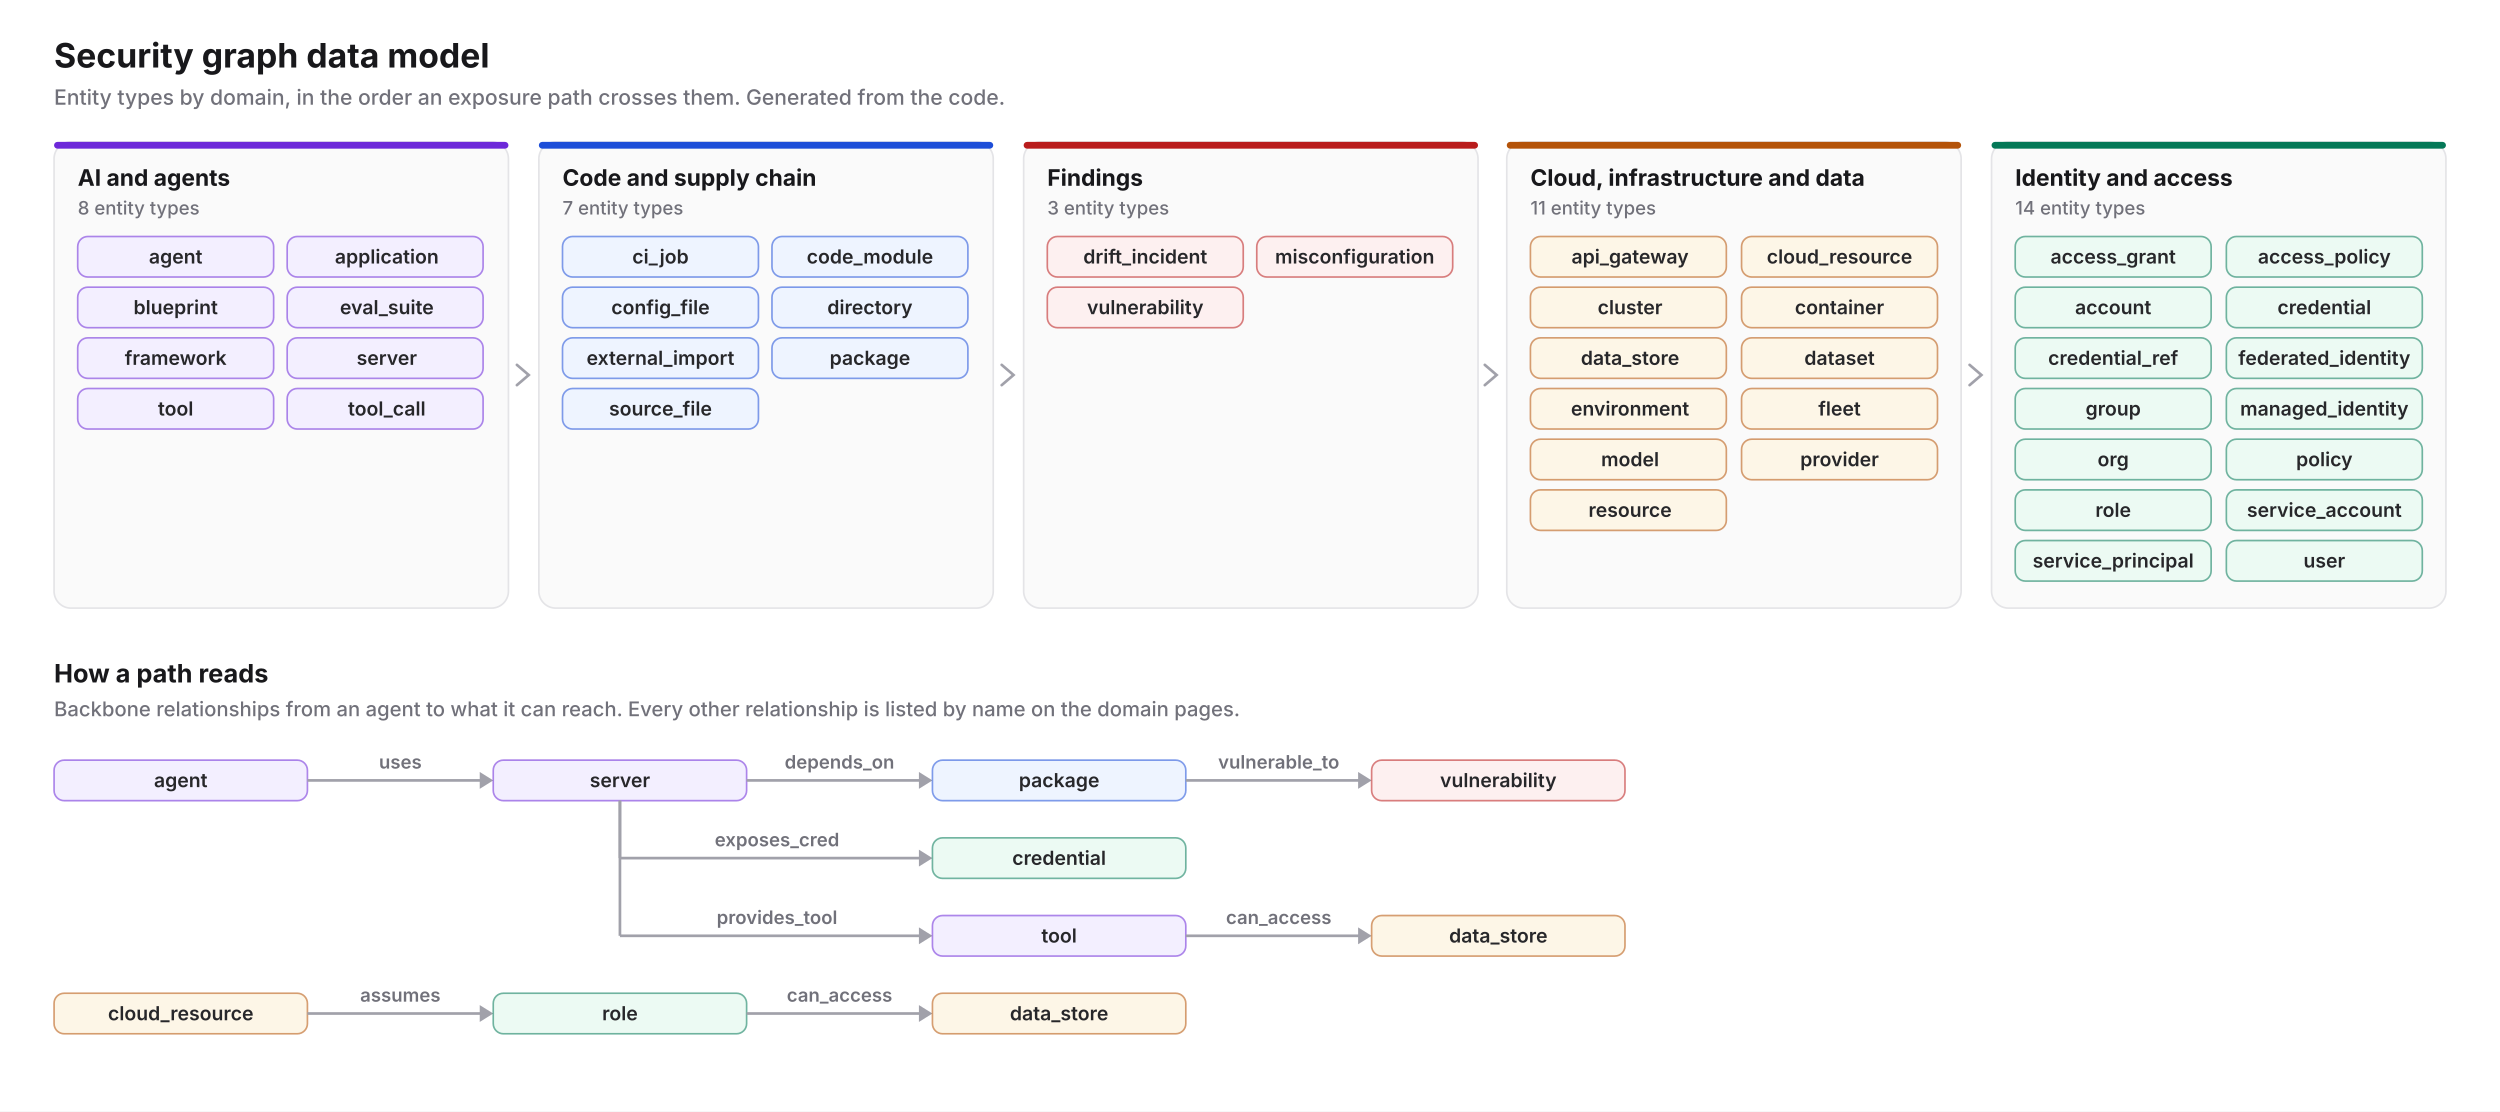
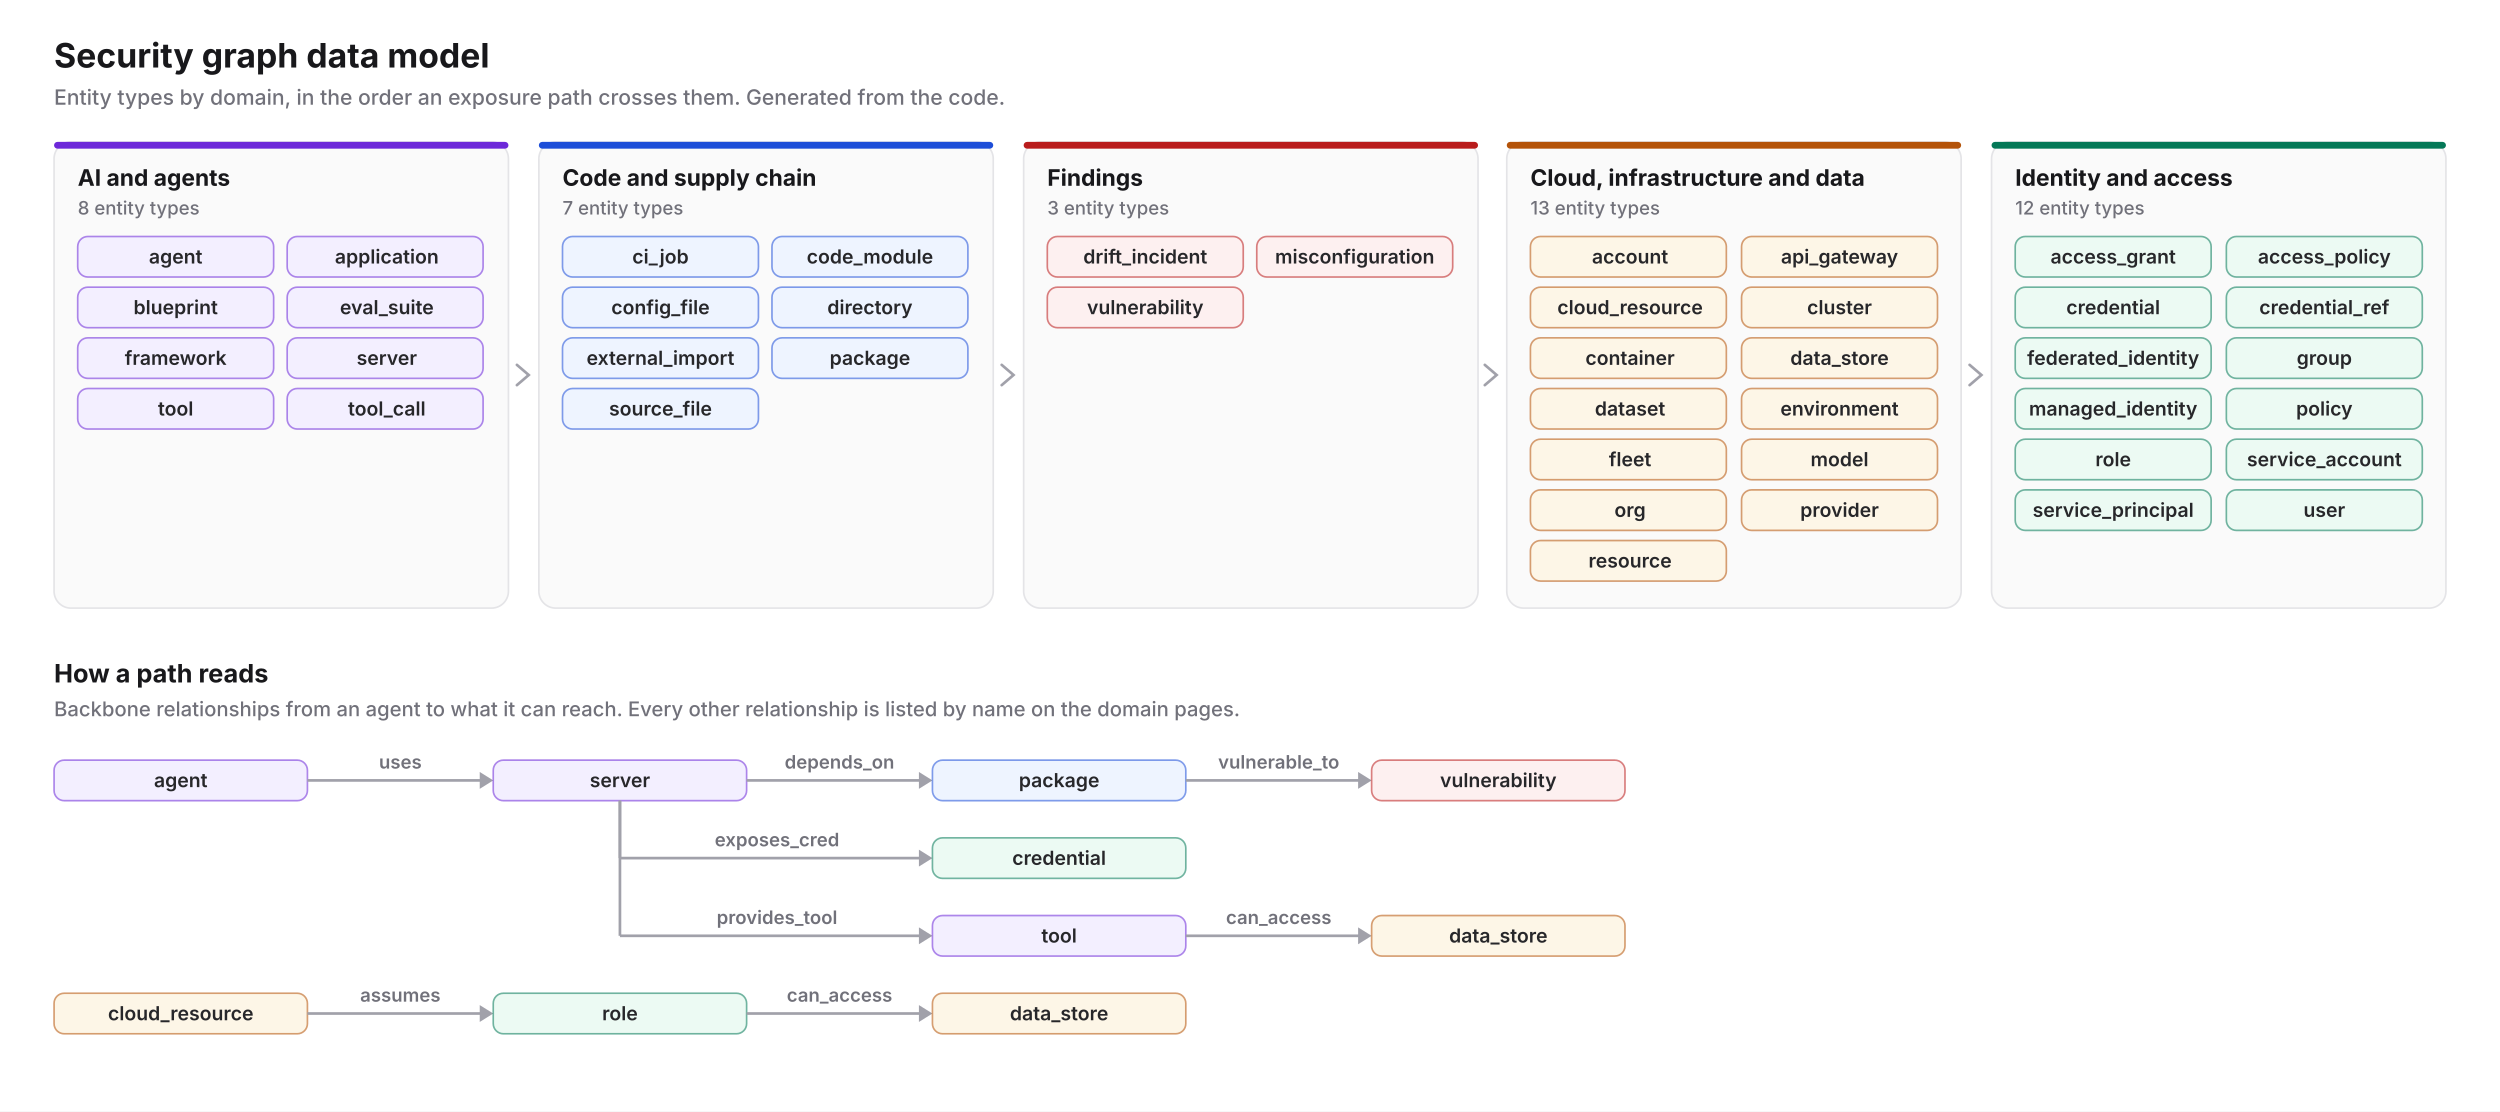
<svg xmlns="http://www.w3.org/2000/svg" width="1480" height="658" viewBox="0 0 1480 658" fill="none">
  <rect width="1480" height="658" fill="#ffffff" />
  <text x="32" y="40" font-family="Inter,system-ui,-apple-system,Segoe UI,sans-serif" font-size="20" font-weight="700" fill="#18181b" text-anchor="start">Security graph data model</text>
  <text x="32" y="62" font-family="Inter,system-ui,-apple-system,Segoe UI,sans-serif" font-size="12.5" font-weight="500" fill="#71717a" text-anchor="start">Entity types by domain, in the order an exposure path crosses them. Generated from the code.</text>
  <rect x="32" y="84" width="269" height="276" rx="10" fill="#fafafa" stroke="#e4e4e7" />
  <rect x="32" y="84" width="269" height="4" rx="2" fill="#6d28d9" />
  <text x="46" y="110" font-family="Inter,system-ui,-apple-system,Segoe UI,sans-serif" font-size="13.5" font-weight="700" fill="#18181b" text-anchor="start">AI and agents</text>
  <text x="46" y="127" font-family="Inter,system-ui,-apple-system,Segoe UI,sans-serif" font-size="11" font-weight="500" fill="#71717a" text-anchor="start">8 entity types</text>
  <rect x="46" y="140" width="116" height="24" rx="6" fill="#f3efff" stroke="#6d28d9" stroke-opacity="0.55" />
  <text x="104" y="156" font-family="Inter,system-ui,-apple-system,Segoe UI,sans-serif" font-size="11.5" font-weight="600" fill="#27272a" text-anchor="middle">agent</text>
  <rect x="170" y="140" width="116" height="24" rx="6" fill="#f3efff" stroke="#6d28d9" stroke-opacity="0.55" />
  <text x="229" y="156" font-family="Inter,system-ui,-apple-system,Segoe UI,sans-serif" font-size="11.5" font-weight="600" fill="#27272a" text-anchor="middle">application</text>
  <rect x="46" y="170" width="116" height="24" rx="6" fill="#f3efff" stroke="#6d28d9" stroke-opacity="0.55" />
  <text x="104" y="186" font-family="Inter,system-ui,-apple-system,Segoe UI,sans-serif" font-size="11.5" font-weight="600" fill="#27272a" text-anchor="middle">blueprint</text>
  <rect x="170" y="170" width="116" height="24" rx="6" fill="#f3efff" stroke="#6d28d9" stroke-opacity="0.55" />
  <text x="229" y="186" font-family="Inter,system-ui,-apple-system,Segoe UI,sans-serif" font-size="11.5" font-weight="600" fill="#27272a" text-anchor="middle">eval_suite</text>
  <rect x="46" y="200" width="116" height="24" rx="6" fill="#f3efff" stroke="#6d28d9" stroke-opacity="0.55" />
  <text x="104" y="216" font-family="Inter,system-ui,-apple-system,Segoe UI,sans-serif" font-size="11.5" font-weight="600" fill="#27272a" text-anchor="middle">framework</text>
  <rect x="170" y="200" width="116" height="24" rx="6" fill="#f3efff" stroke="#6d28d9" stroke-opacity="0.55" />
  <text x="229" y="216" font-family="Inter,system-ui,-apple-system,Segoe UI,sans-serif" font-size="11.5" font-weight="600" fill="#27272a" text-anchor="middle">server</text>
  <rect x="46" y="230" width="116" height="24" rx="6" fill="#f3efff" stroke="#6d28d9" stroke-opacity="0.55" />
  <text x="104" y="246" font-family="Inter,system-ui,-apple-system,Segoe UI,sans-serif" font-size="11.5" font-weight="600" fill="#27272a" text-anchor="middle">tool</text>
  <rect x="170" y="230" width="116" height="24" rx="6" fill="#f3efff" stroke="#6d28d9" stroke-opacity="0.55" />
  <text x="229" y="246" font-family="Inter,system-ui,-apple-system,Segoe UI,sans-serif" font-size="11.5" font-weight="600" fill="#27272a" text-anchor="middle">tool_call</text>
  <path d="M306 216 L313 222 L306 228" stroke="#a1a1aa" stroke-width="1.6" fill="none" stroke-linecap="round" />
  <rect x="319" y="84" width="269" height="276" rx="10" fill="#fafafa" stroke="#e4e4e7" />
  <rect x="319" y="84" width="269" height="4" rx="2" fill="#1d4ed8" />
  <text x="333" y="110" font-family="Inter,system-ui,-apple-system,Segoe UI,sans-serif" font-size="13.5" font-weight="700" fill="#18181b" text-anchor="start">Code and supply chain</text>
  <text x="333" y="127" font-family="Inter,system-ui,-apple-system,Segoe UI,sans-serif" font-size="11" font-weight="500" fill="#71717a" text-anchor="start">7 entity types</text>
  <rect x="333" y="140" width="116" height="24" rx="6" fill="#eef4ff" stroke="#1d4ed8" stroke-opacity="0.55" />
  <text x="391" y="156" font-family="Inter,system-ui,-apple-system,Segoe UI,sans-serif" font-size="11.5" font-weight="600" fill="#27272a" text-anchor="middle">ci_job</text>
  <rect x="457" y="140" width="116" height="24" rx="6" fill="#eef4ff" stroke="#1d4ed8" stroke-opacity="0.55" />
  <text x="515" y="156" font-family="Inter,system-ui,-apple-system,Segoe UI,sans-serif" font-size="11.5" font-weight="600" fill="#27272a" text-anchor="middle">code_module</text>
  <rect x="333" y="170" width="116" height="24" rx="6" fill="#eef4ff" stroke="#1d4ed8" stroke-opacity="0.55" />
  <text x="391" y="186" font-family="Inter,system-ui,-apple-system,Segoe UI,sans-serif" font-size="11.5" font-weight="600" fill="#27272a" text-anchor="middle">config_file</text>
  <rect x="457" y="170" width="116" height="24" rx="6" fill="#eef4ff" stroke="#1d4ed8" stroke-opacity="0.55" />
  <text x="515" y="186" font-family="Inter,system-ui,-apple-system,Segoe UI,sans-serif" font-size="11.5" font-weight="600" fill="#27272a" text-anchor="middle">directory</text>
  <rect x="333" y="200" width="116" height="24" rx="6" fill="#eef4ff" stroke="#1d4ed8" stroke-opacity="0.55" />
  <text x="391" y="216" font-family="Inter,system-ui,-apple-system,Segoe UI,sans-serif" font-size="11.5" font-weight="600" fill="#27272a" text-anchor="middle">external_import</text>
  <rect x="457" y="200" width="116" height="24" rx="6" fill="#eef4ff" stroke="#1d4ed8" stroke-opacity="0.55" />
  <text x="515" y="216" font-family="Inter,system-ui,-apple-system,Segoe UI,sans-serif" font-size="11.5" font-weight="600" fill="#27272a" text-anchor="middle">package</text>
  <rect x="333" y="230" width="116" height="24" rx="6" fill="#eef4ff" stroke="#1d4ed8" stroke-opacity="0.55" />
  <text x="391" y="246" font-family="Inter,system-ui,-apple-system,Segoe UI,sans-serif" font-size="11.5" font-weight="600" fill="#27272a" text-anchor="middle">source_file</text>
  <path d="M593 216 L600 222 L593 228" stroke="#a1a1aa" stroke-width="1.6" fill="none" stroke-linecap="round" />
  <rect x="606" y="84" width="269" height="276" rx="10" fill="#fafafa" stroke="#e4e4e7" />
  <rect x="606" y="84" width="269" height="4" rx="2" fill="#b91c1c" />
  <text x="620" y="110" font-family="Inter,system-ui,-apple-system,Segoe UI,sans-serif" font-size="13.5" font-weight="700" fill="#18181b" text-anchor="start">Findings</text>
  <text x="620" y="127" font-family="Inter,system-ui,-apple-system,Segoe UI,sans-serif" font-size="11" font-weight="500" fill="#71717a" text-anchor="start">3 entity types</text>
  <rect x="620" y="140" width="116" height="24" rx="6" fill="#fdf0f0" stroke="#b91c1c" stroke-opacity="0.55" />
  <text x="678" y="156" font-family="Inter,system-ui,-apple-system,Segoe UI,sans-serif" font-size="11.5" font-weight="600" fill="#27272a" text-anchor="middle">drift_incident</text>
  <rect x="744" y="140" width="116" height="24" rx="6" fill="#fdf0f0" stroke="#b91c1c" stroke-opacity="0.55" />
  <text x="802" y="156" font-family="Inter,system-ui,-apple-system,Segoe UI,sans-serif" font-size="11.5" font-weight="600" fill="#27272a" text-anchor="middle">misconfiguration</text>
  <rect x="620" y="170" width="116" height="24" rx="6" fill="#fdf0f0" stroke="#b91c1c" stroke-opacity="0.55" />
  <text x="678" y="186" font-family="Inter,system-ui,-apple-system,Segoe UI,sans-serif" font-size="11.5" font-weight="600" fill="#27272a" text-anchor="middle">vulnerability</text>
  <path d="M879 216 L886 222 L879 228" stroke="#a1a1aa" stroke-width="1.6" fill="none" stroke-linecap="round" />
  <rect x="892" y="84" width="269" height="276" rx="10" fill="#fafafa" stroke="#e4e4e7" />
  <rect x="892" y="84" width="269" height="4" rx="2" fill="#b45309" />
  <text x="906" y="110" font-family="Inter,system-ui,-apple-system,Segoe UI,sans-serif" font-size="13.5" font-weight="700" fill="#18181b" text-anchor="start">Cloud, infrastructure and data</text>
-   <text x="906" y="127" font-family="Inter,system-ui,-apple-system,Segoe UI,sans-serif" font-size="11" font-weight="500" fill="#71717a" text-anchor="start">11 entity types</text>
+   <text x="906" y="127" font-family="Inter,system-ui,-apple-system,Segoe UI,sans-serif" font-size="11" font-weight="500" fill="#71717a" text-anchor="start">13 entity types</text>
  <rect x="906" y="140" width="116" height="24" rx="6" fill="#fdf6e7" stroke="#b45309" stroke-opacity="0.55" />
-   <text x="965" y="156" font-family="Inter,system-ui,-apple-system,Segoe UI,sans-serif" font-size="11.5" font-weight="600" fill="#27272a" text-anchor="middle">api_gateway</text>
+   <text x="965" y="156" font-family="Inter,system-ui,-apple-system,Segoe UI,sans-serif" font-size="11.5" font-weight="600" fill="#27272a" text-anchor="middle">account</text>
  <rect x="1031" y="140" width="116" height="24" rx="6" fill="#fdf6e7" stroke="#b45309" stroke-opacity="0.55" />
-   <text x="1089" y="156" font-family="Inter,system-ui,-apple-system,Segoe UI,sans-serif" font-size="11.5" font-weight="600" fill="#27272a" text-anchor="middle">cloud_resource</text>
+   <text x="1089" y="156" font-family="Inter,system-ui,-apple-system,Segoe UI,sans-serif" font-size="11.5" font-weight="600" fill="#27272a" text-anchor="middle">api_gateway</text>
  <rect x="906" y="170" width="116" height="24" rx="6" fill="#fdf6e7" stroke="#b45309" stroke-opacity="0.55" />
-   <text x="965" y="186" font-family="Inter,system-ui,-apple-system,Segoe UI,sans-serif" font-size="11.5" font-weight="600" fill="#27272a" text-anchor="middle">cluster</text>
+   <text x="965" y="186" font-family="Inter,system-ui,-apple-system,Segoe UI,sans-serif" font-size="11.5" font-weight="600" fill="#27272a" text-anchor="middle">cloud_resource</text>
  <rect x="1031" y="170" width="116" height="24" rx="6" fill="#fdf6e7" stroke="#b45309" stroke-opacity="0.55" />
-   <text x="1089" y="186" font-family="Inter,system-ui,-apple-system,Segoe UI,sans-serif" font-size="11.5" font-weight="600" fill="#27272a" text-anchor="middle">container</text>
+   <text x="1089" y="186" font-family="Inter,system-ui,-apple-system,Segoe UI,sans-serif" font-size="11.5" font-weight="600" fill="#27272a" text-anchor="middle">cluster</text>
  <rect x="906" y="200" width="116" height="24" rx="6" fill="#fdf6e7" stroke="#b45309" stroke-opacity="0.55" />
-   <text x="965" y="216" font-family="Inter,system-ui,-apple-system,Segoe UI,sans-serif" font-size="11.5" font-weight="600" fill="#27272a" text-anchor="middle">data_store</text>
+   <text x="965" y="216" font-family="Inter,system-ui,-apple-system,Segoe UI,sans-serif" font-size="11.5" font-weight="600" fill="#27272a" text-anchor="middle">container</text>
  <rect x="1031" y="200" width="116" height="24" rx="6" fill="#fdf6e7" stroke="#b45309" stroke-opacity="0.55" />
-   <text x="1089" y="216" font-family="Inter,system-ui,-apple-system,Segoe UI,sans-serif" font-size="11.5" font-weight="600" fill="#27272a" text-anchor="middle">dataset</text>
+   <text x="1089" y="216" font-family="Inter,system-ui,-apple-system,Segoe UI,sans-serif" font-size="11.5" font-weight="600" fill="#27272a" text-anchor="middle">data_store</text>
  <rect x="906" y="230" width="116" height="24" rx="6" fill="#fdf6e7" stroke="#b45309" stroke-opacity="0.55" />
-   <text x="965" y="246" font-family="Inter,system-ui,-apple-system,Segoe UI,sans-serif" font-size="11.5" font-weight="600" fill="#27272a" text-anchor="middle">environment</text>
+   <text x="965" y="246" font-family="Inter,system-ui,-apple-system,Segoe UI,sans-serif" font-size="11.5" font-weight="600" fill="#27272a" text-anchor="middle">dataset</text>
  <rect x="1031" y="230" width="116" height="24" rx="6" fill="#fdf6e7" stroke="#b45309" stroke-opacity="0.55" />
-   <text x="1089" y="246" font-family="Inter,system-ui,-apple-system,Segoe UI,sans-serif" font-size="11.5" font-weight="600" fill="#27272a" text-anchor="middle">fleet</text>
+   <text x="1089" y="246" font-family="Inter,system-ui,-apple-system,Segoe UI,sans-serif" font-size="11.5" font-weight="600" fill="#27272a" text-anchor="middle">environment</text>
  <rect x="906" y="260" width="116" height="24" rx="6" fill="#fdf6e7" stroke="#b45309" stroke-opacity="0.55" />
-   <text x="965" y="276" font-family="Inter,system-ui,-apple-system,Segoe UI,sans-serif" font-size="11.5" font-weight="600" fill="#27272a" text-anchor="middle">model</text>
+   <text x="965" y="276" font-family="Inter,system-ui,-apple-system,Segoe UI,sans-serif" font-size="11.5" font-weight="600" fill="#27272a" text-anchor="middle">fleet</text>
  <rect x="1031" y="260" width="116" height="24" rx="6" fill="#fdf6e7" stroke="#b45309" stroke-opacity="0.55" />
-   <text x="1089" y="276" font-family="Inter,system-ui,-apple-system,Segoe UI,sans-serif" font-size="11.5" font-weight="600" fill="#27272a" text-anchor="middle">provider</text>
+   <text x="1089" y="276" font-family="Inter,system-ui,-apple-system,Segoe UI,sans-serif" font-size="11.5" font-weight="600" fill="#27272a" text-anchor="middle">model</text>
  <rect x="906" y="290" width="116" height="24" rx="6" fill="#fdf6e7" stroke="#b45309" stroke-opacity="0.55" />
-   <text x="965" y="306" font-family="Inter,system-ui,-apple-system,Segoe UI,sans-serif" font-size="11.5" font-weight="600" fill="#27272a" text-anchor="middle">resource</text>
+   <text x="965" y="306" font-family="Inter,system-ui,-apple-system,Segoe UI,sans-serif" font-size="11.5" font-weight="600" fill="#27272a" text-anchor="middle">org</text>
+   <rect x="1031" y="290" width="116" height="24" rx="6" fill="#fdf6e7" stroke="#b45309" stroke-opacity="0.55" />
+   <text x="1089" y="306" font-family="Inter,system-ui,-apple-system,Segoe UI,sans-serif" font-size="11.5" font-weight="600" fill="#27272a" text-anchor="middle">provider</text>
+   <rect x="906" y="320" width="116" height="24" rx="6" fill="#fdf6e7" stroke="#b45309" stroke-opacity="0.55" />
+   <text x="965" y="336" font-family="Inter,system-ui,-apple-system,Segoe UI,sans-serif" font-size="11.5" font-weight="600" fill="#27272a" text-anchor="middle">resource</text>
  <path d="M1166 216 L1173 222 L1166 228" stroke="#a1a1aa" stroke-width="1.6" fill="none" stroke-linecap="round" />
  <rect x="1179" y="84" width="269" height="276" rx="10" fill="#fafafa" stroke="#e4e4e7" />
  <rect x="1179" y="84" width="269" height="4" rx="2" fill="#047857" />
  <text x="1193" y="110" font-family="Inter,system-ui,-apple-system,Segoe UI,sans-serif" font-size="13.5" font-weight="700" fill="#18181b" text-anchor="start">Identity and access</text>
-   <text x="1193" y="127" font-family="Inter,system-ui,-apple-system,Segoe UI,sans-serif" font-size="11" font-weight="500" fill="#71717a" text-anchor="start">14 entity types</text>
+   <text x="1193" y="127" font-family="Inter,system-ui,-apple-system,Segoe UI,sans-serif" font-size="11" font-weight="500" fill="#71717a" text-anchor="start">12 entity types</text>
  <rect x="1193" y="140" width="116" height="24" rx="6" fill="#ecfaf3" stroke="#047857" stroke-opacity="0.55" />
  <text x="1251" y="156" font-family="Inter,system-ui,-apple-system,Segoe UI,sans-serif" font-size="11.5" font-weight="600" fill="#27272a" text-anchor="middle">access_grant</text>
  <rect x="1318" y="140" width="116" height="24" rx="6" fill="#ecfaf3" stroke="#047857" stroke-opacity="0.55" />
  <text x="1376" y="156" font-family="Inter,system-ui,-apple-system,Segoe UI,sans-serif" font-size="11.5" font-weight="600" fill="#27272a" text-anchor="middle">access_policy</text>
  <rect x="1193" y="170" width="116" height="24" rx="6" fill="#ecfaf3" stroke="#047857" stroke-opacity="0.55" />
-   <text x="1251" y="186" font-family="Inter,system-ui,-apple-system,Segoe UI,sans-serif" font-size="11.5" font-weight="600" fill="#27272a" text-anchor="middle">account</text>
+   <text x="1251" y="186" font-family="Inter,system-ui,-apple-system,Segoe UI,sans-serif" font-size="11.5" font-weight="600" fill="#27272a" text-anchor="middle">credential</text>
  <rect x="1318" y="170" width="116" height="24" rx="6" fill="#ecfaf3" stroke="#047857" stroke-opacity="0.55" />
-   <text x="1376" y="186" font-family="Inter,system-ui,-apple-system,Segoe UI,sans-serif" font-size="11.5" font-weight="600" fill="#27272a" text-anchor="middle">credential</text>
+   <text x="1376" y="186" font-family="Inter,system-ui,-apple-system,Segoe UI,sans-serif" font-size="11.5" font-weight="600" fill="#27272a" text-anchor="middle">credential_ref</text>
  <rect x="1193" y="200" width="116" height="24" rx="6" fill="#ecfaf3" stroke="#047857" stroke-opacity="0.55" />
-   <text x="1251" y="216" font-family="Inter,system-ui,-apple-system,Segoe UI,sans-serif" font-size="11.5" font-weight="600" fill="#27272a" text-anchor="middle">credential_ref</text>
+   <text x="1251" y="216" font-family="Inter,system-ui,-apple-system,Segoe UI,sans-serif" font-size="11.5" font-weight="600" fill="#27272a" text-anchor="middle">federated_identity</text>
  <rect x="1318" y="200" width="116" height="24" rx="6" fill="#ecfaf3" stroke="#047857" stroke-opacity="0.55" />
-   <text x="1376" y="216" font-family="Inter,system-ui,-apple-system,Segoe UI,sans-serif" font-size="11.5" font-weight="600" fill="#27272a" text-anchor="middle">federated_identity</text>
+   <text x="1376" y="216" font-family="Inter,system-ui,-apple-system,Segoe UI,sans-serif" font-size="11.5" font-weight="600" fill="#27272a" text-anchor="middle">group</text>
  <rect x="1193" y="230" width="116" height="24" rx="6" fill="#ecfaf3" stroke="#047857" stroke-opacity="0.55" />
-   <text x="1251" y="246" font-family="Inter,system-ui,-apple-system,Segoe UI,sans-serif" font-size="11.5" font-weight="600" fill="#27272a" text-anchor="middle">group</text>
+   <text x="1251" y="246" font-family="Inter,system-ui,-apple-system,Segoe UI,sans-serif" font-size="11.5" font-weight="600" fill="#27272a" text-anchor="middle">managed_identity</text>
  <rect x="1318" y="230" width="116" height="24" rx="6" fill="#ecfaf3" stroke="#047857" stroke-opacity="0.55" />
-   <text x="1376" y="246" font-family="Inter,system-ui,-apple-system,Segoe UI,sans-serif" font-size="11.5" font-weight="600" fill="#27272a" text-anchor="middle">managed_identity</text>
+   <text x="1376" y="246" font-family="Inter,system-ui,-apple-system,Segoe UI,sans-serif" font-size="11.5" font-weight="600" fill="#27272a" text-anchor="middle">policy</text>
  <rect x="1193" y="260" width="116" height="24" rx="6" fill="#ecfaf3" stroke="#047857" stroke-opacity="0.55" />
-   <text x="1251" y="276" font-family="Inter,system-ui,-apple-system,Segoe UI,sans-serif" font-size="11.5" font-weight="600" fill="#27272a" text-anchor="middle">org</text>
+   <text x="1251" y="276" font-family="Inter,system-ui,-apple-system,Segoe UI,sans-serif" font-size="11.5" font-weight="600" fill="#27272a" text-anchor="middle">role</text>
  <rect x="1318" y="260" width="116" height="24" rx="6" fill="#ecfaf3" stroke="#047857" stroke-opacity="0.55" />
-   <text x="1376" y="276" font-family="Inter,system-ui,-apple-system,Segoe UI,sans-serif" font-size="11.5" font-weight="600" fill="#27272a" text-anchor="middle">policy</text>
+   <text x="1376" y="276" font-family="Inter,system-ui,-apple-system,Segoe UI,sans-serif" font-size="11.5" font-weight="600" fill="#27272a" text-anchor="middle">service_account</text>
  <rect x="1193" y="290" width="116" height="24" rx="6" fill="#ecfaf3" stroke="#047857" stroke-opacity="0.55" />
-   <text x="1251" y="306" font-family="Inter,system-ui,-apple-system,Segoe UI,sans-serif" font-size="11.5" font-weight="600" fill="#27272a" text-anchor="middle">role</text>
+   <text x="1251" y="306" font-family="Inter,system-ui,-apple-system,Segoe UI,sans-serif" font-size="11.5" font-weight="600" fill="#27272a" text-anchor="middle">service_principal</text>
  <rect x="1318" y="290" width="116" height="24" rx="6" fill="#ecfaf3" stroke="#047857" stroke-opacity="0.55" />
-   <text x="1376" y="306" font-family="Inter,system-ui,-apple-system,Segoe UI,sans-serif" font-size="11.5" font-weight="600" fill="#27272a" text-anchor="middle">service_account</text>
-   <rect x="1193" y="320" width="116" height="24" rx="6" fill="#ecfaf3" stroke="#047857" stroke-opacity="0.55" />
-   <text x="1251" y="336" font-family="Inter,system-ui,-apple-system,Segoe UI,sans-serif" font-size="11.5" font-weight="600" fill="#27272a" text-anchor="middle">service_principal</text>
-   <rect x="1318" y="320" width="116" height="24" rx="6" fill="#ecfaf3" stroke="#047857" stroke-opacity="0.55" />
-   <text x="1376" y="336" font-family="Inter,system-ui,-apple-system,Segoe UI,sans-serif" font-size="11.5" font-weight="600" fill="#27272a" text-anchor="middle">user</text>
+   <text x="1376" y="306" font-family="Inter,system-ui,-apple-system,Segoe UI,sans-serif" font-size="11.5" font-weight="600" fill="#27272a" text-anchor="middle">user</text>
  <text x="32" y="404" font-family="Inter,system-ui,-apple-system,Segoe UI,sans-serif" font-size="15" font-weight="700" fill="#18181b" text-anchor="start">How a path reads</text>
  <text x="32" y="424" font-family="Inter,system-ui,-apple-system,Segoe UI,sans-serif" font-size="12" font-weight="500" fill="#71717a" text-anchor="start">Backbone relationships from an agent to what it can reach. Every other relationship is listed by name on the domain pages.</text>
  <rect x="32" y="450" width="150" height="24" rx="6" fill="#f3efff" stroke="#6d28d9" stroke-opacity="0.55" />
  <text x="107" y="466" font-family="Inter,system-ui,-apple-system,Segoe UI,sans-serif" font-size="11.5" font-weight="600" fill="#27272a" text-anchor="middle">agent</text>
  <line x1="182" y1="462" x2="286" y2="462" stroke="#a1a1aa" stroke-width="1.6" />
  <path d="M284 457 L292 462 L284 467" fill="#a1a1aa" />
  <text x="237" y="455" font-family="Inter,system-ui,-apple-system,Segoe UI,sans-serif" font-size="11" font-weight="600" fill="#71717a" text-anchor="middle">uses</text>
  <rect x="292" y="450" width="150" height="24" rx="6" fill="#f3efff" stroke="#6d28d9" stroke-opacity="0.55" />
  <text x="367" y="466" font-family="Inter,system-ui,-apple-system,Segoe UI,sans-serif" font-size="11.5" font-weight="600" fill="#27272a" text-anchor="middle">server</text>
  <line x1="442" y1="462" x2="546" y2="462" stroke="#a1a1aa" stroke-width="1.6" />
  <path d="M544 457 L552 462 L544 467" fill="#a1a1aa" />
  <text x="497" y="455" font-family="Inter,system-ui,-apple-system,Segoe UI,sans-serif" font-size="11" font-weight="600" fill="#71717a" text-anchor="middle">depends_on</text>
  <rect x="552" y="450" width="150" height="24" rx="6" fill="#eef4ff" stroke="#1d4ed8" stroke-opacity="0.55" />
  <text x="627" y="466" font-family="Inter,system-ui,-apple-system,Segoe UI,sans-serif" font-size="11.5" font-weight="600" fill="#27272a" text-anchor="middle">package</text>
  <line x1="702" y1="462" x2="806" y2="462" stroke="#a1a1aa" stroke-width="1.6" />
  <path d="M804 457 L812 462 L804 467" fill="#a1a1aa" />
  <text x="757" y="455" font-family="Inter,system-ui,-apple-system,Segoe UI,sans-serif" font-size="11" font-weight="600" fill="#71717a" text-anchor="middle">vulnerable_to</text>
  <rect x="812" y="450" width="150" height="24" rx="6" fill="#fdf0f0" stroke="#b91c1c" stroke-opacity="0.55" />
  <text x="887" y="466" font-family="Inter,system-ui,-apple-system,Segoe UI,sans-serif" font-size="11.5" font-weight="600" fill="#27272a" text-anchor="middle">vulnerability</text>
  <path d="M367 474 V508" stroke="#a1a1aa" stroke-width="1.6" fill="none" />
  <line x1="367" y1="508" x2="546" y2="508" stroke="#a1a1aa" stroke-width="1.6" />
  <path d="M544 503 L552 508 L544 513" fill="#a1a1aa" />
  <text x="460" y="501" font-family="Inter,system-ui,-apple-system,Segoe UI,sans-serif" font-size="11" font-weight="600" fill="#71717a" text-anchor="middle">exposes_cred</text>
  <rect x="552" y="496" width="150" height="24" rx="6" fill="#ecfaf3" stroke="#047857" stroke-opacity="0.55" />
  <text x="627" y="512" font-family="Inter,system-ui,-apple-system,Segoe UI,sans-serif" font-size="11.5" font-weight="600" fill="#27272a" text-anchor="middle">credential</text>
  <path d="M367 474 V554" stroke="#a1a1aa" stroke-width="1.6" fill="none" />
  <line x1="367" y1="554" x2="546" y2="554" stroke="#a1a1aa" stroke-width="1.6" />
  <path d="M544 549 L552 554 L544 559" fill="#a1a1aa" />
  <text x="460" y="547" font-family="Inter,system-ui,-apple-system,Segoe UI,sans-serif" font-size="11" font-weight="600" fill="#71717a" text-anchor="middle">provides_tool</text>
  <rect x="552" y="542" width="150" height="24" rx="6" fill="#f3efff" stroke="#6d28d9" stroke-opacity="0.55" />
  <text x="627" y="558" font-family="Inter,system-ui,-apple-system,Segoe UI,sans-serif" font-size="11.5" font-weight="600" fill="#27272a" text-anchor="middle">tool</text>
  <line x1="702" y1="554" x2="806" y2="554" stroke="#a1a1aa" stroke-width="1.6" />
  <path d="M804 549 L812 554 L804 559" fill="#a1a1aa" />
  <text x="757" y="547" font-family="Inter,system-ui,-apple-system,Segoe UI,sans-serif" font-size="11" font-weight="600" fill="#71717a" text-anchor="middle">can_access</text>
  <rect x="812" y="542" width="150" height="24" rx="6" fill="#fdf6e7" stroke="#b45309" stroke-opacity="0.55" />
  <text x="887" y="558" font-family="Inter,system-ui,-apple-system,Segoe UI,sans-serif" font-size="11.5" font-weight="600" fill="#27272a" text-anchor="middle">data_store</text>
  <rect x="32" y="588" width="150" height="24" rx="6" fill="#fdf6e7" stroke="#b45309" stroke-opacity="0.55" />
  <text x="107" y="604" font-family="Inter,system-ui,-apple-system,Segoe UI,sans-serif" font-size="11.5" font-weight="600" fill="#27272a" text-anchor="middle">cloud_resource</text>
  <line x1="182" y1="600" x2="286" y2="600" stroke="#a1a1aa" stroke-width="1.6" />
  <path d="M284 595 L292 600 L284 605" fill="#a1a1aa" />
  <text x="237" y="593" font-family="Inter,system-ui,-apple-system,Segoe UI,sans-serif" font-size="11" font-weight="600" fill="#71717a" text-anchor="middle">assumes</text>
  <rect x="292" y="588" width="150" height="24" rx="6" fill="#ecfaf3" stroke="#047857" stroke-opacity="0.55" />
  <text x="367" y="604" font-family="Inter,system-ui,-apple-system,Segoe UI,sans-serif" font-size="11.5" font-weight="600" fill="#27272a" text-anchor="middle">role</text>
  <line x1="442" y1="600" x2="546" y2="600" stroke="#a1a1aa" stroke-width="1.6" />
  <path d="M544 595 L552 600 L544 605" fill="#a1a1aa" />
  <text x="497" y="593" font-family="Inter,system-ui,-apple-system,Segoe UI,sans-serif" font-size="11" font-weight="600" fill="#71717a" text-anchor="middle">can_access</text>
  <rect x="552" y="588" width="150" height="24" rx="6" fill="#fdf6e7" stroke="#b45309" stroke-opacity="0.55" />
  <text x="627" y="604" font-family="Inter,system-ui,-apple-system,Segoe UI,sans-serif" font-size="11.5" font-weight="600" fill="#27272a" text-anchor="middle">data_store</text>
</svg>
